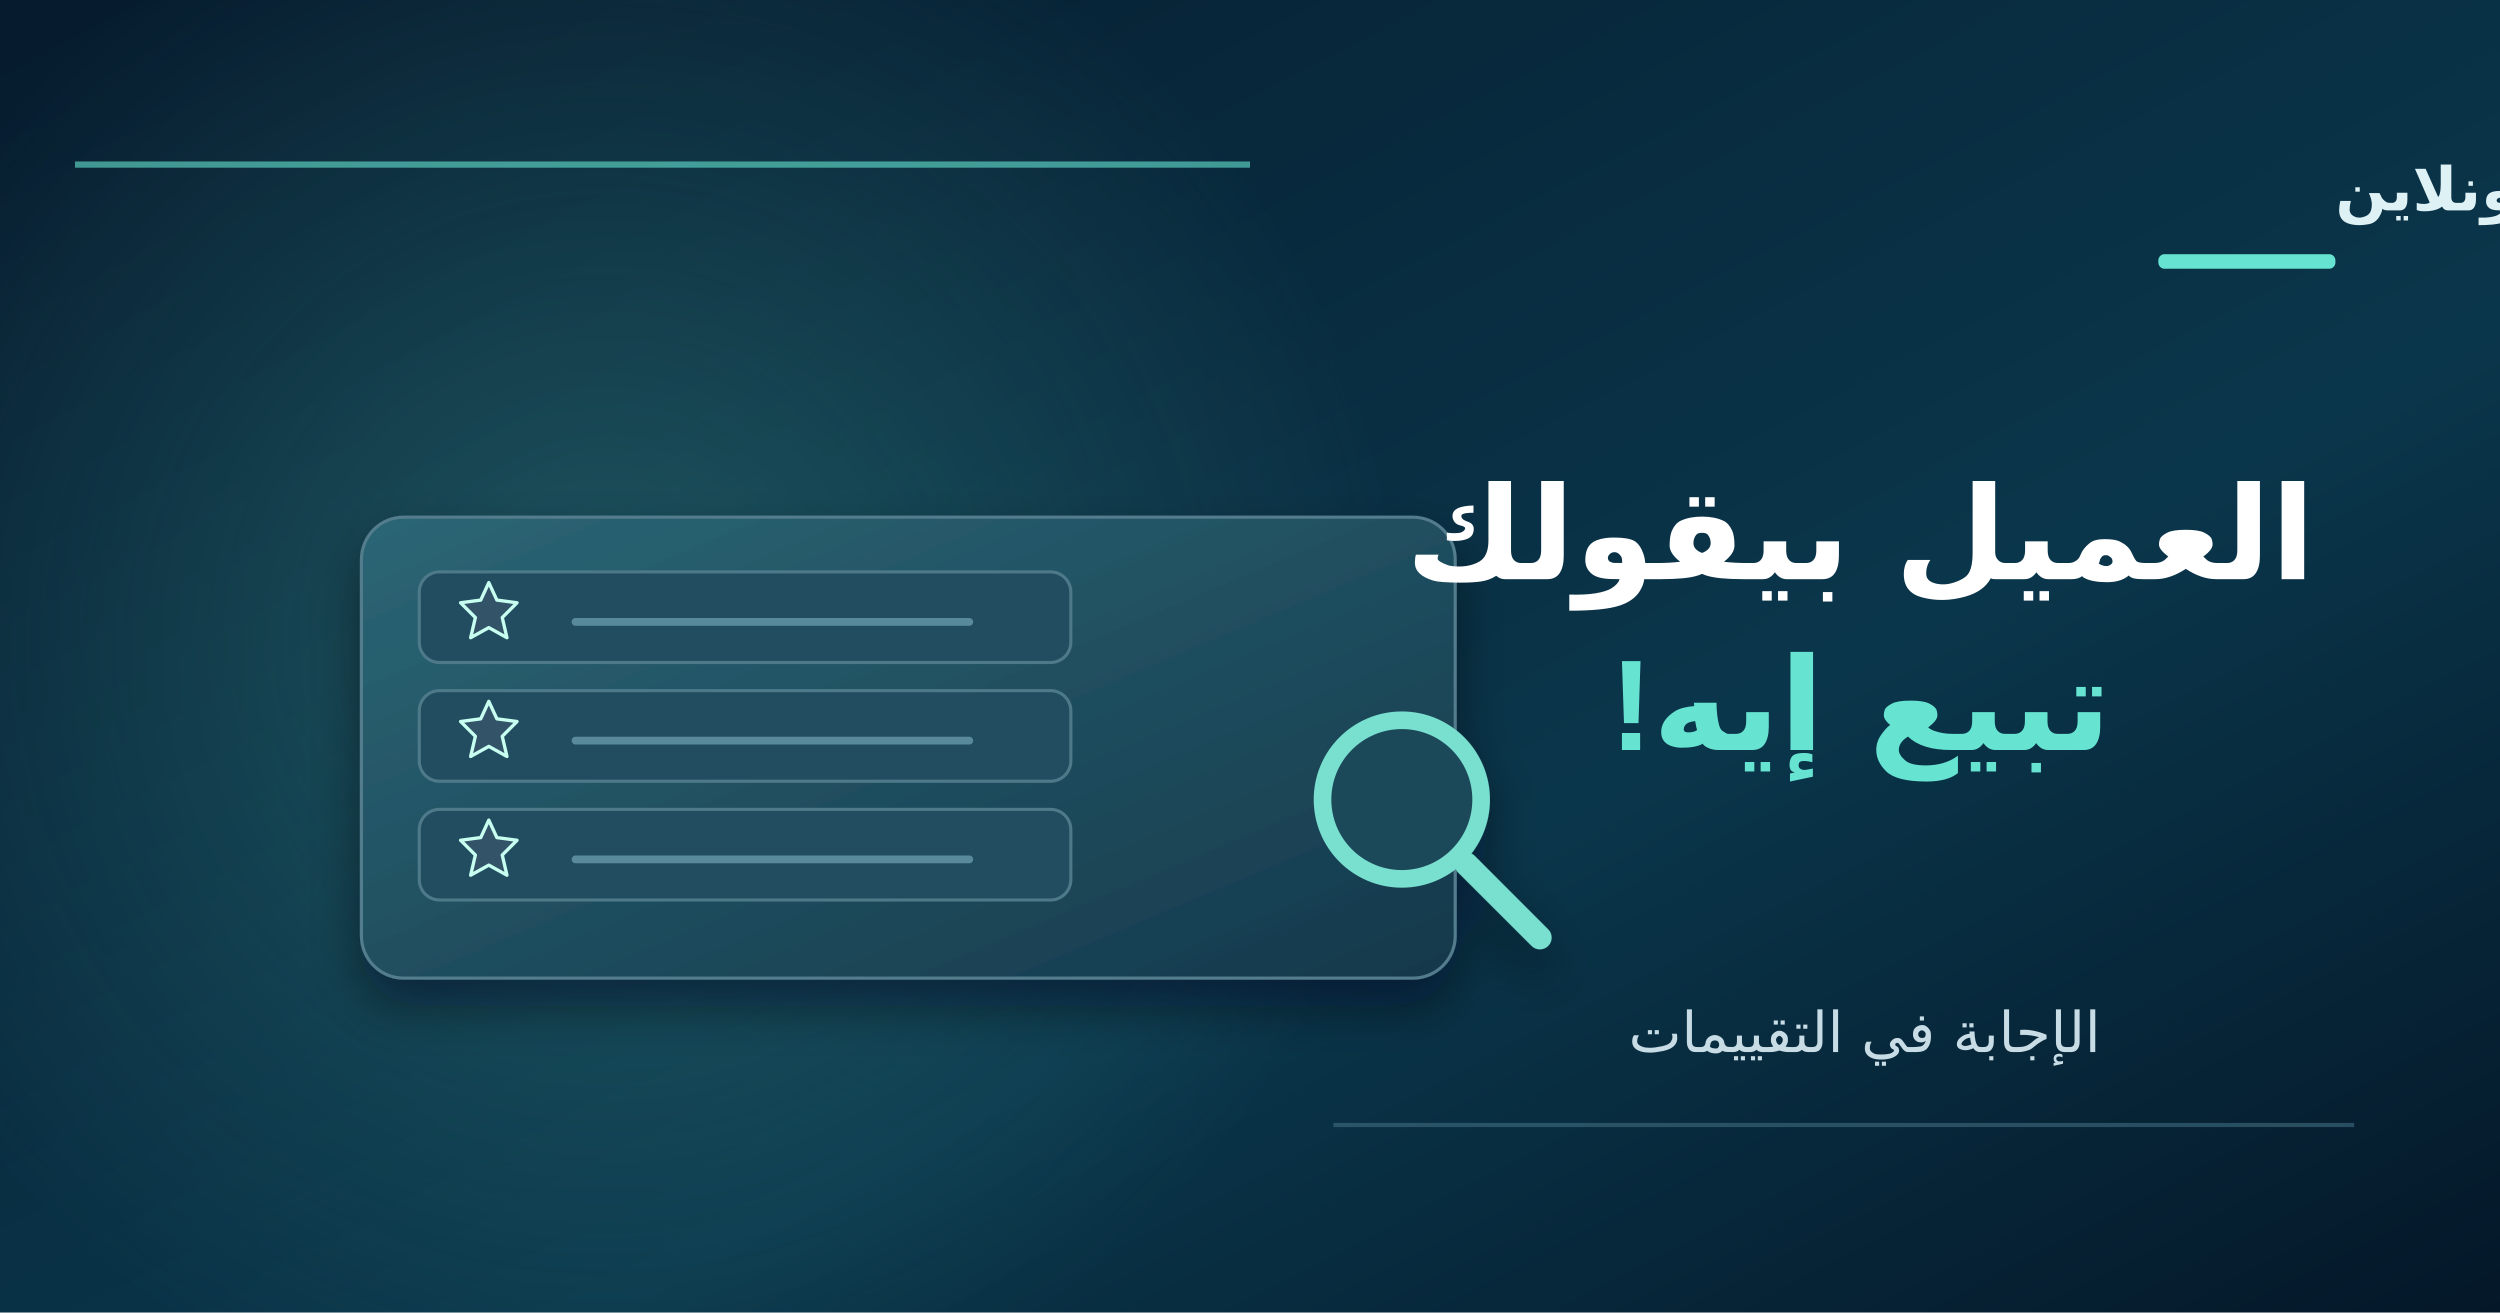
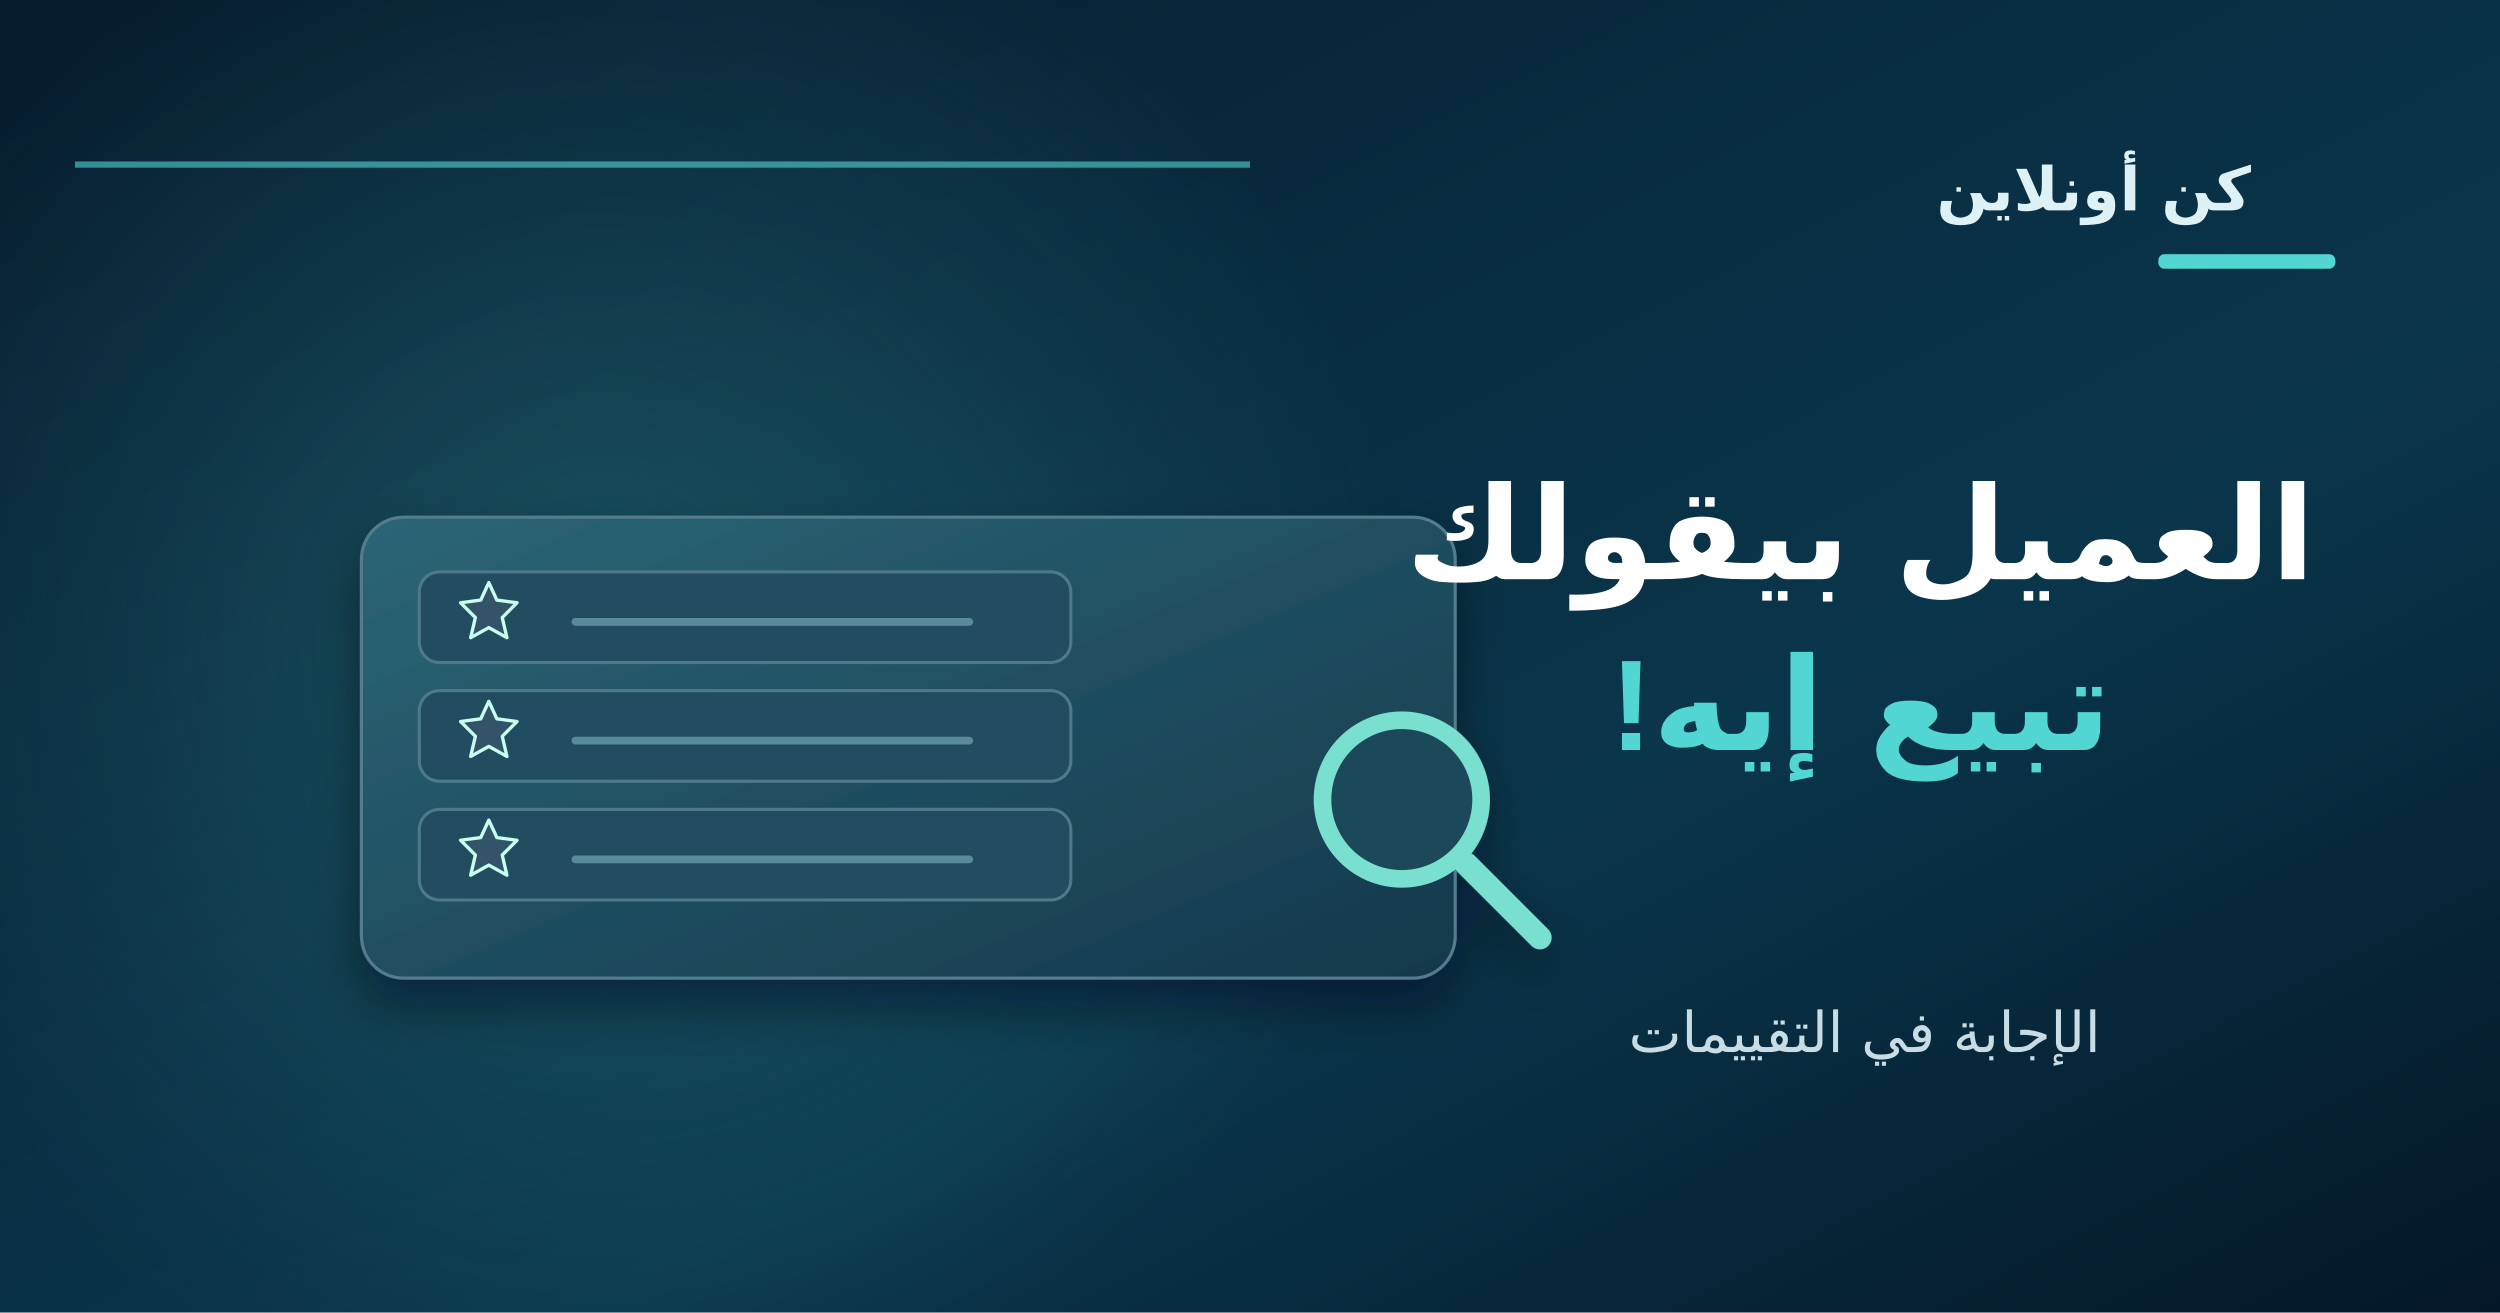
<svg xmlns="http://www.w3.org/2000/svg" width="1200" height="630" viewBox="0 0 1200 630" role="img" aria-labelledby="title desc">
  <defs>
    <linearGradient id="bg" x1="0" y1="0" x2="1" y2="1">
      <stop stop-color="#061b2d" />
      <stop offset=".62" stop-color="#0a364b" />
      <stop offset="1" stop-color="#041728" />
    </linearGradient>
    <radialGradient id="glow">
-       <stop stop-color="#66e4d1" stop-opacity=".23" />
-       <stop offset="1" stop-color="#66e4d1" stop-opacity="0" />
+       <stop stop-color="#51d6d3" stop-opacity=".23" />
+       <stop offset="1" stop-color="#51d6d3" stop-opacity="0" />
    </radialGradient>
    <linearGradient id="glass" x1="0" y1="0" x2="1" y2="1">
      <stop stop-color="#2b6675" />
      <stop offset="1" stop-color="#15384b" />
    </linearGradient>
    <filter id="drop" x="-30%" y="-30%" width="170%" height="170%">
      <feDropShadow dx="0" dy="17" stdDeviation="16" flood-color="#010e19" flood-opacity=".45" />
    </filter>
  </defs>
  <rect width="1200" height="630" fill="url(#bg)" />
  <circle cx="290" cy="310" r="381" fill="url(#glow)" />
-   <path d="M36 79H600" stroke="#66e4d1" stroke-width="3" opacity=".6" />
+   <path d="M36 79H600" stroke="#51d6d3" stroke-width="3" opacity=".6" />
  <g id="topic-art" filter="url(#drop)" transform="translate(40 108) scale(.75)">
    <rect x="178" y="187" width="700" height="295" rx="27" fill="url(#glass)" stroke="#537b8c" stroke-width="2" />
    <rect x="215" y="222" width="417" height="58" rx="13" fill="#214d60" stroke="#4d7989" stroke-width="2" />
    <g transform="translate(238 225) scale(0.43)">
      <path d="M50 9L62 35L92 39L70 61L77 91L50 76L23 91L30 61L8 39L38 35Z" fill="#335267" stroke="#c7fff0" stroke-width="5" stroke-linecap="round" stroke-linejoin="round" />
    </g>
    <path d="M315 254L567 254" fill="none" stroke="#598a9a" stroke-width="5" stroke-linecap="round" stroke-linejoin="round" />
    <rect x="215" y="298" width="417" height="58" rx="13" fill="#214d60" stroke="#4d7989" stroke-width="2" />
    <g transform="translate(238 301) scale(0.43)">
      <path d="M50 9L62 35L92 39L70 61L77 91L50 76L23 91L30 61L8 39L38 35Z" fill="#335267" stroke="#c7fff0" stroke-width="5" stroke-linecap="round" stroke-linejoin="round" />
    </g>
    <path d="M315 330L567 330" fill="none" stroke="#598a9a" stroke-width="5" stroke-linecap="round" stroke-linejoin="round" />
    <rect x="215" y="374" width="417" height="58" rx="13" fill="#214d60" stroke="#4d7989" stroke-width="2" />
    <g transform="translate(238 377) scale(0.43)">
      <path d="M50 9L62 35L92 39L70 61L77 91L50 76L23 91L30 61L8 39L38 35Z" fill="#335267" stroke="#c7fff0" stroke-width="5" stroke-linecap="round" stroke-linejoin="round" />
    </g>
    <path d="M315 406L567 406" fill="none" stroke="#598a9a" stroke-width="5" stroke-linecap="round" stroke-linejoin="round" />
    <g transform="translate(763 285) scale(1.88)">
      <circle cx="43" cy="44" r="27" fill="#1d485a" stroke="#79dfcf" stroke-width="6" />
      <path d="M65 66L90 91" fill="none" stroke="#79dfcf" stroke-width="8" stroke-linecap="round" stroke-linejoin="round" />
    </g>
  </g>
-   <text x="1121" y="101" direction="rtl" text-anchor="end" font-family="Cairo,Tajawal,Segoe UI,Arial,sans-serif" font-size="29" font-weight="700" fill="#def2f5">كن أونلاين</text>
-   <rect x="1036" y="122" width="85" height="7" rx="3" fill="#66e4d1" />
+   <text x="1005" y="101" direction="rtl" text-anchor="middle" font-family="Cairo,Tajawal,Segoe UI,Arial,sans-serif" font-size="29" font-weight="700" fill="#def2f5">كن أونلاين</text>
+   <rect x="1036" y="122" width="85" height="7" rx="3" fill="#51d6d3" />
  <g id="hook">
    <text x="893" y="278" direction="rtl" unicode-bidi="plaintext" text-anchor="middle" font-family="Cairo,Tajawal,Segoe UI,Arial,sans-serif" font-size="62" font-weight="900" fill="#ffffff">العميل بيقولك</text>
-     <text x="893" y="360" direction="rtl" unicode-bidi="plaintext" text-anchor="middle" font-family="Cairo,Tajawal,Segoe UI,Arial,sans-serif" font-size="62" font-weight="900" fill="#66e4d1">تبيع إيه!</text>
+     <text x="893" y="360" direction="rtl" unicode-bidi="plaintext" text-anchor="middle" font-family="Cairo,Tajawal,Segoe UI,Arial,sans-serif" font-size="62" font-weight="900" fill="#51d6d3">تبيع إيه!</text>
  </g>
  <text x="895" y="505" direction="rtl" text-anchor="middle" font-family="Cairo,Tajawal,Segoe UI,Arial,sans-serif" font-size="27" fill="#c8dce5">الإجابة في التقييمات</text>
-   <path d="M640 540H1130" stroke="#3f6d7f" stroke-width="2" opacity=".6" />
</svg>
